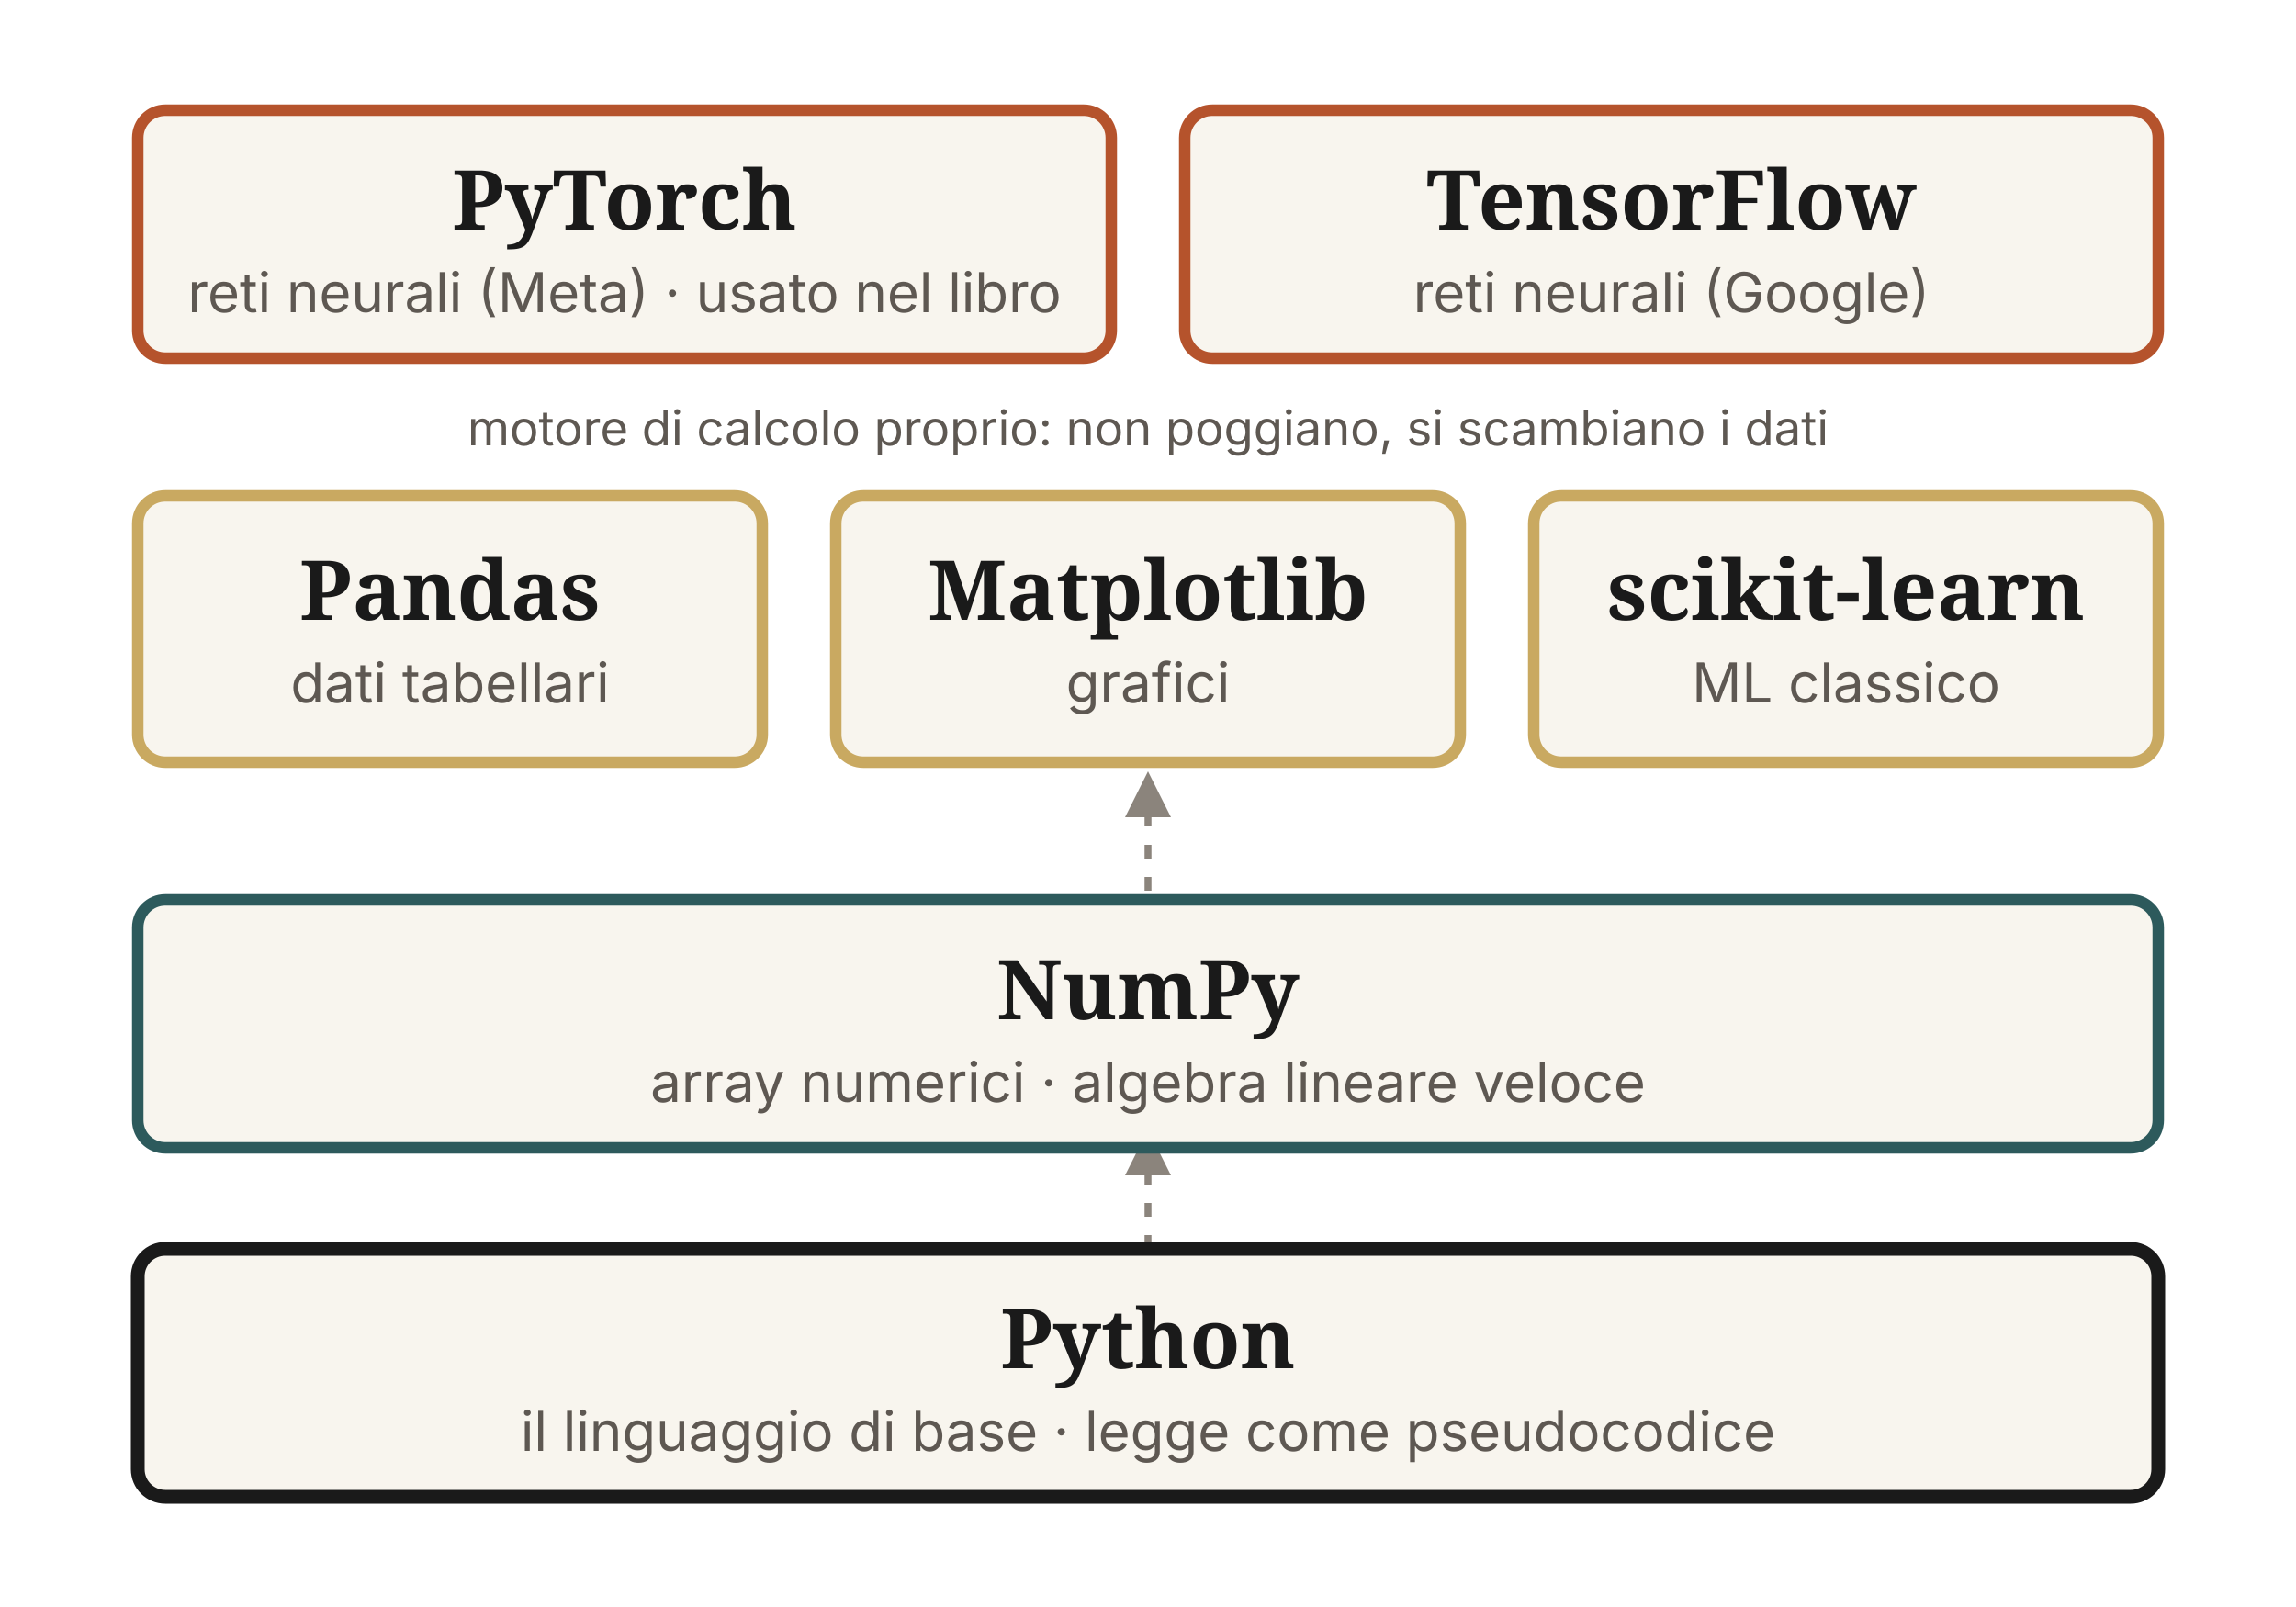
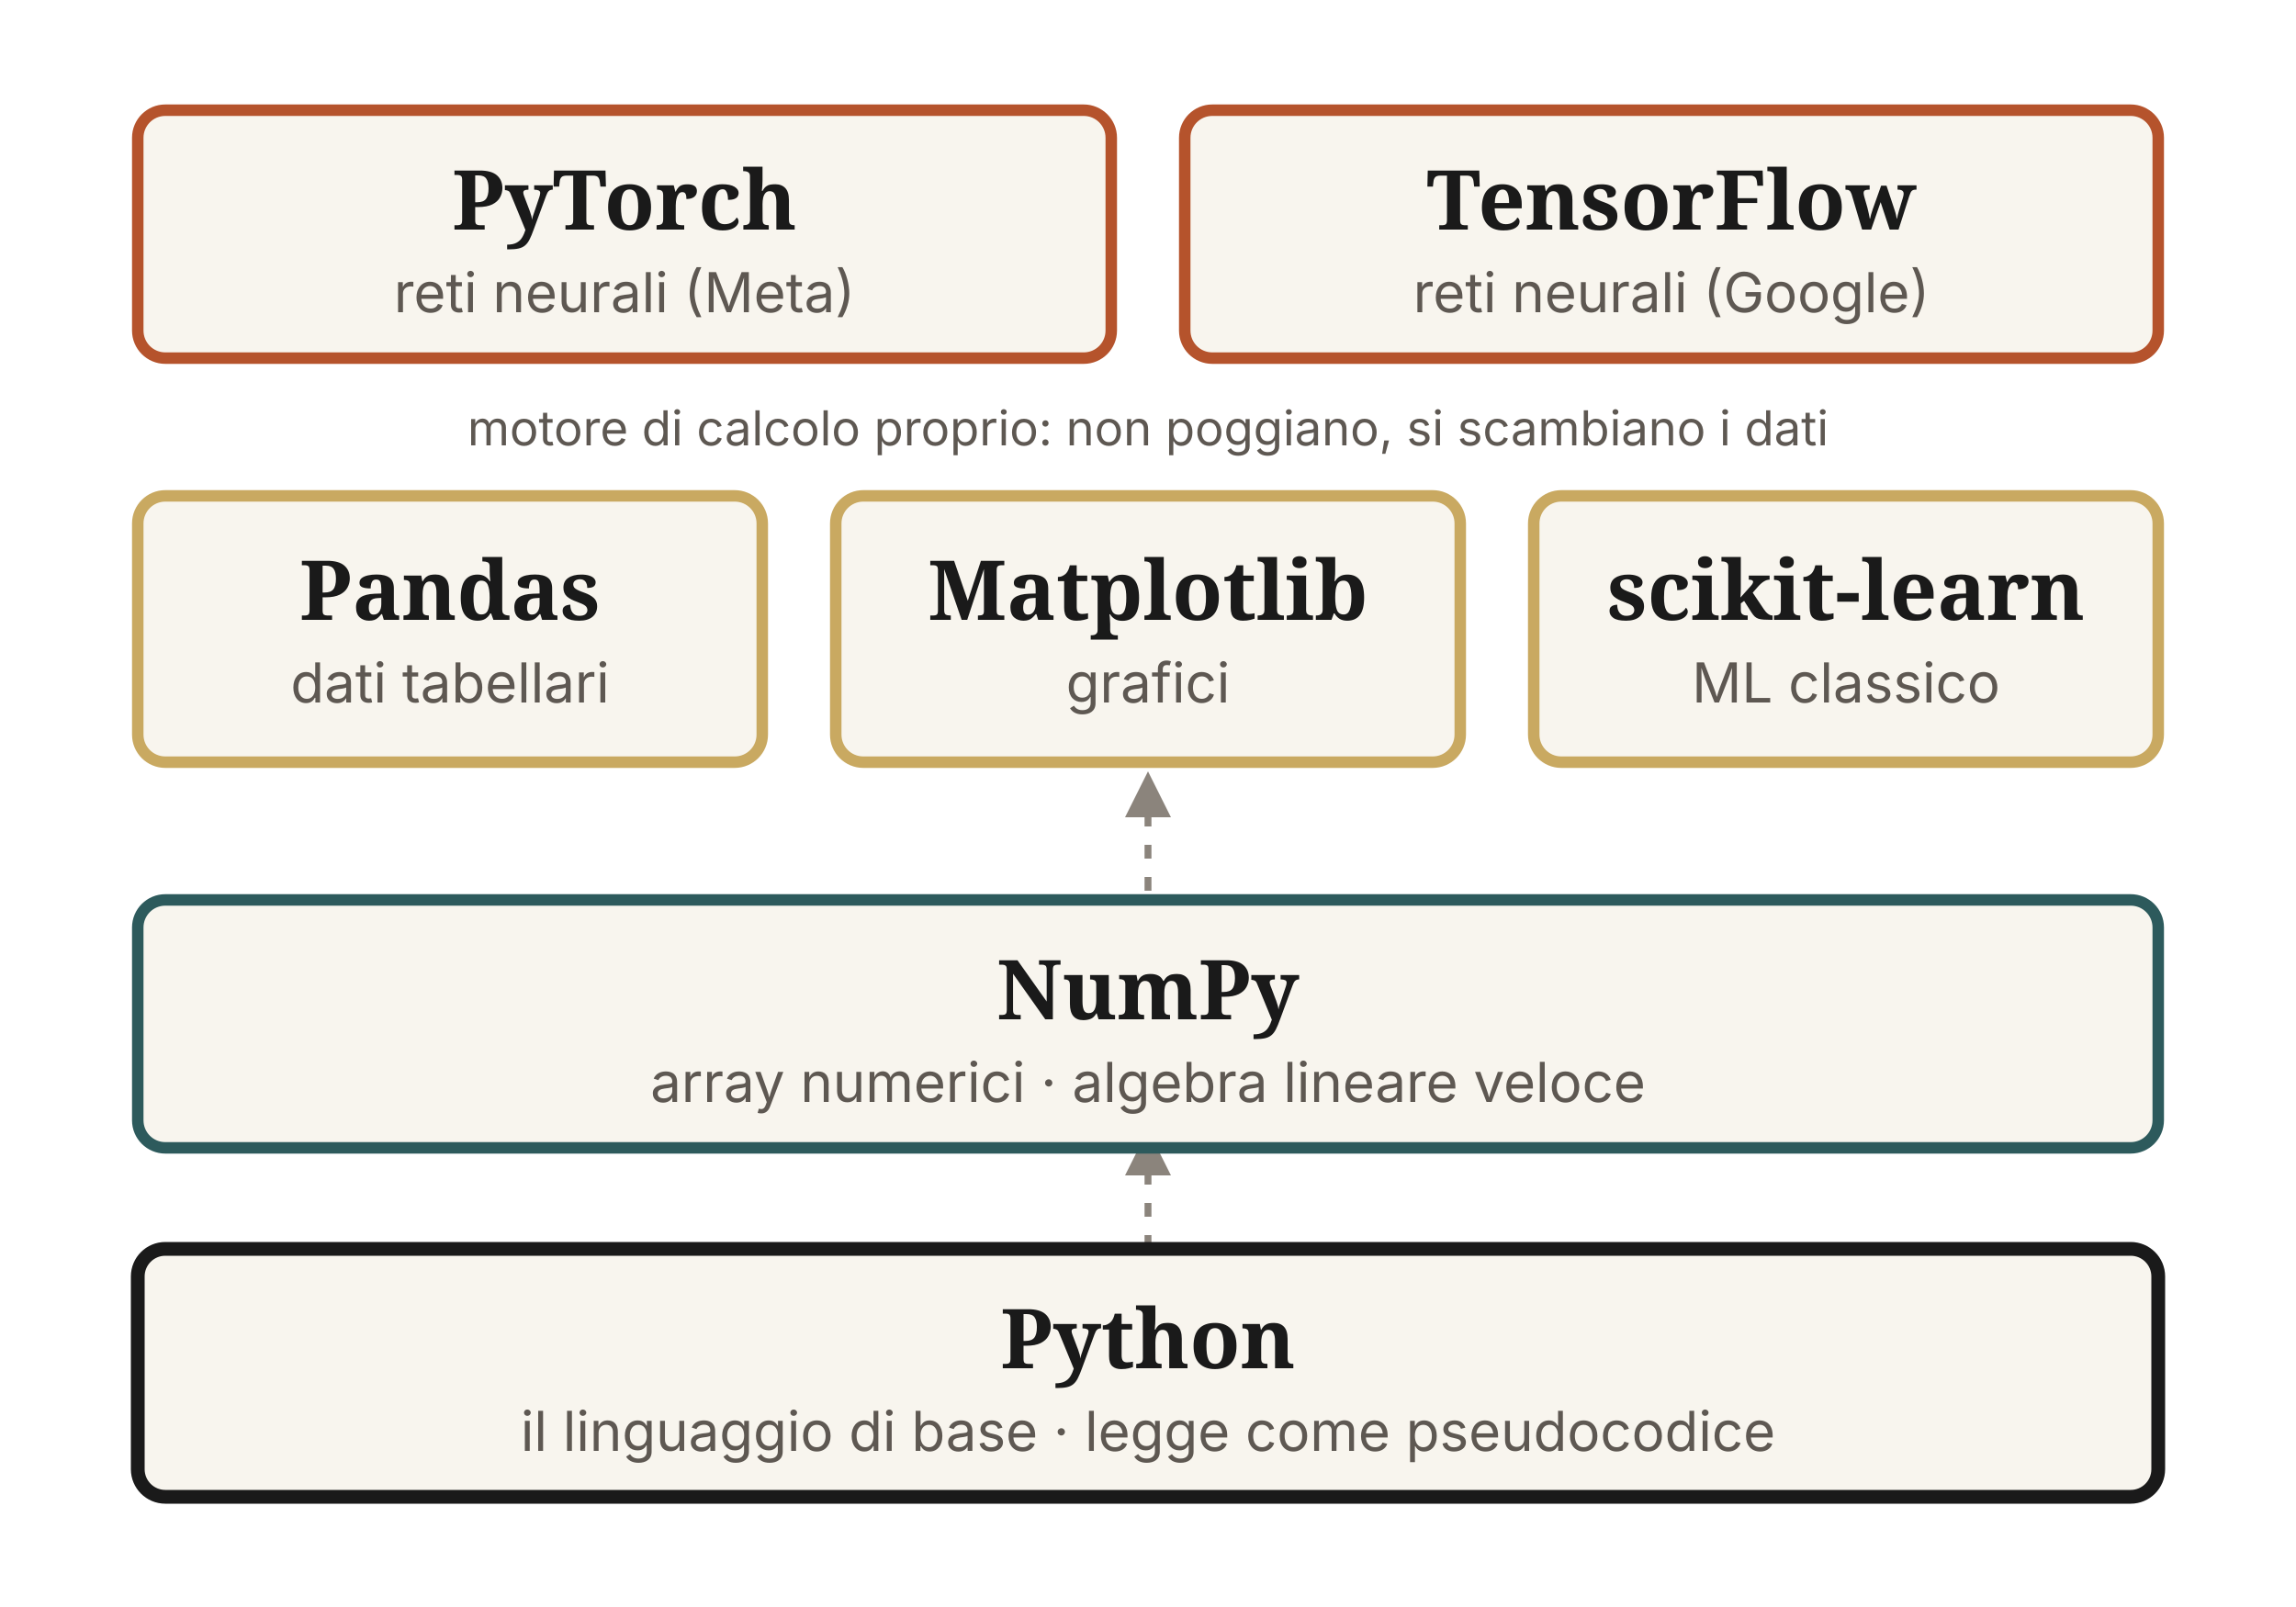
<svg xmlns="http://www.w3.org/2000/svg" viewBox="0 0 500 350" role="img" aria-label="Diagramma a strati dello stack scientifico di Python: alla base Python, sopra NumPy, poi Pandas Matplotlib e scikit-learn, in cima PyTorch e TensorFlow">
  <style>
    .box   { fill:#F8F5EE; }
    .name  { font-family:Fraunces, Georgia, serif; font-size:18px; font-weight:600; fill:#1A1A1A; }
    .desc  { font-family:Inter, system-ui, sans-serif; font-size:12px; fill:#5E5852; }
    .conn  { stroke:#8B847C; stroke-width:1.5; stroke-dasharray:3 4; }
  </style>
  <line class="conn" x1="250" y1="272" x2="250" y2="250" />
  <polygon points="250,246 245,256 255,256" fill="#8B847C" />
  <line class="conn" x1="250" y1="194" x2="250" y2="172" />
  <polygon points="250,168 245,178 255,178" fill="#8B847C" />
  <text x="250" y="97" text-anchor="middle" font-family="Inter, system-ui, sans-serif" font-size="10.5" fill="#5E5852">motore di calcolo proprio: non poggiano, si scambiano i dati</text>
  <rect class="box" x="30" y="24" width="212" height="54" rx="6" stroke="#B5532C" stroke-width="2.5" />
  <text class="name" x="136" y="50" text-anchor="middle">PyTorch</text>
-   <text class="desc" x="136" y="68" text-anchor="middle">reti neurali (Meta) · usato nel libro</text>
+   <text class="desc" x="136" y="68" text-anchor="middle">reti neurali (Meta)</text>
  <rect class="box" x="258" y="24" width="212" height="54" rx="6" stroke="#B5532C" stroke-width="2.5" />
  <text class="name" x="364" y="50" text-anchor="middle">TensorFlow</text>
  <text class="desc" x="364" y="68" text-anchor="middle">reti neurali (Google)</text>
  <rect class="box" x="30" y="108" width="136" height="58" rx="6" stroke="#C9A961" stroke-width="2.5" />
  <text class="name" x="98" y="135" text-anchor="middle">Pandas</text>
  <text class="desc" x="98" y="153" text-anchor="middle">dati tabellari</text>
  <rect class="box" x="182" y="108" width="136" height="58" rx="6" stroke="#C9A961" stroke-width="2.5" />
  <text class="name" x="250" y="135" text-anchor="middle">Matplotlib</text>
  <text class="desc" x="250" y="153" text-anchor="middle">grafici</text>
  <rect class="box" x="334" y="108" width="136" height="58" rx="6" stroke="#C9A961" stroke-width="2.5" />
  <text class="name" x="402" y="135" text-anchor="middle">scikit-learn</text>
  <text class="desc" x="402" y="153" text-anchor="middle">ML classico</text>
  <rect class="box" x="30" y="196" width="440" height="54" rx="6" stroke="#2D5A5C" stroke-width="2.5" />
  <text class="name" x="250" y="222" text-anchor="middle">NumPy</text>
  <text class="desc" x="250" y="240" text-anchor="middle">array numerici · algebra lineare veloce</text>
  <rect class="box" x="30" y="272" width="440" height="54" rx="6" stroke="#1A1A1A" stroke-width="3" />
  <text class="name" x="250" y="298" text-anchor="middle">Python</text>
  <text class="desc" x="250" y="316" text-anchor="middle">il linguaggio di base · legge come pseudocodice</text>
</svg>
